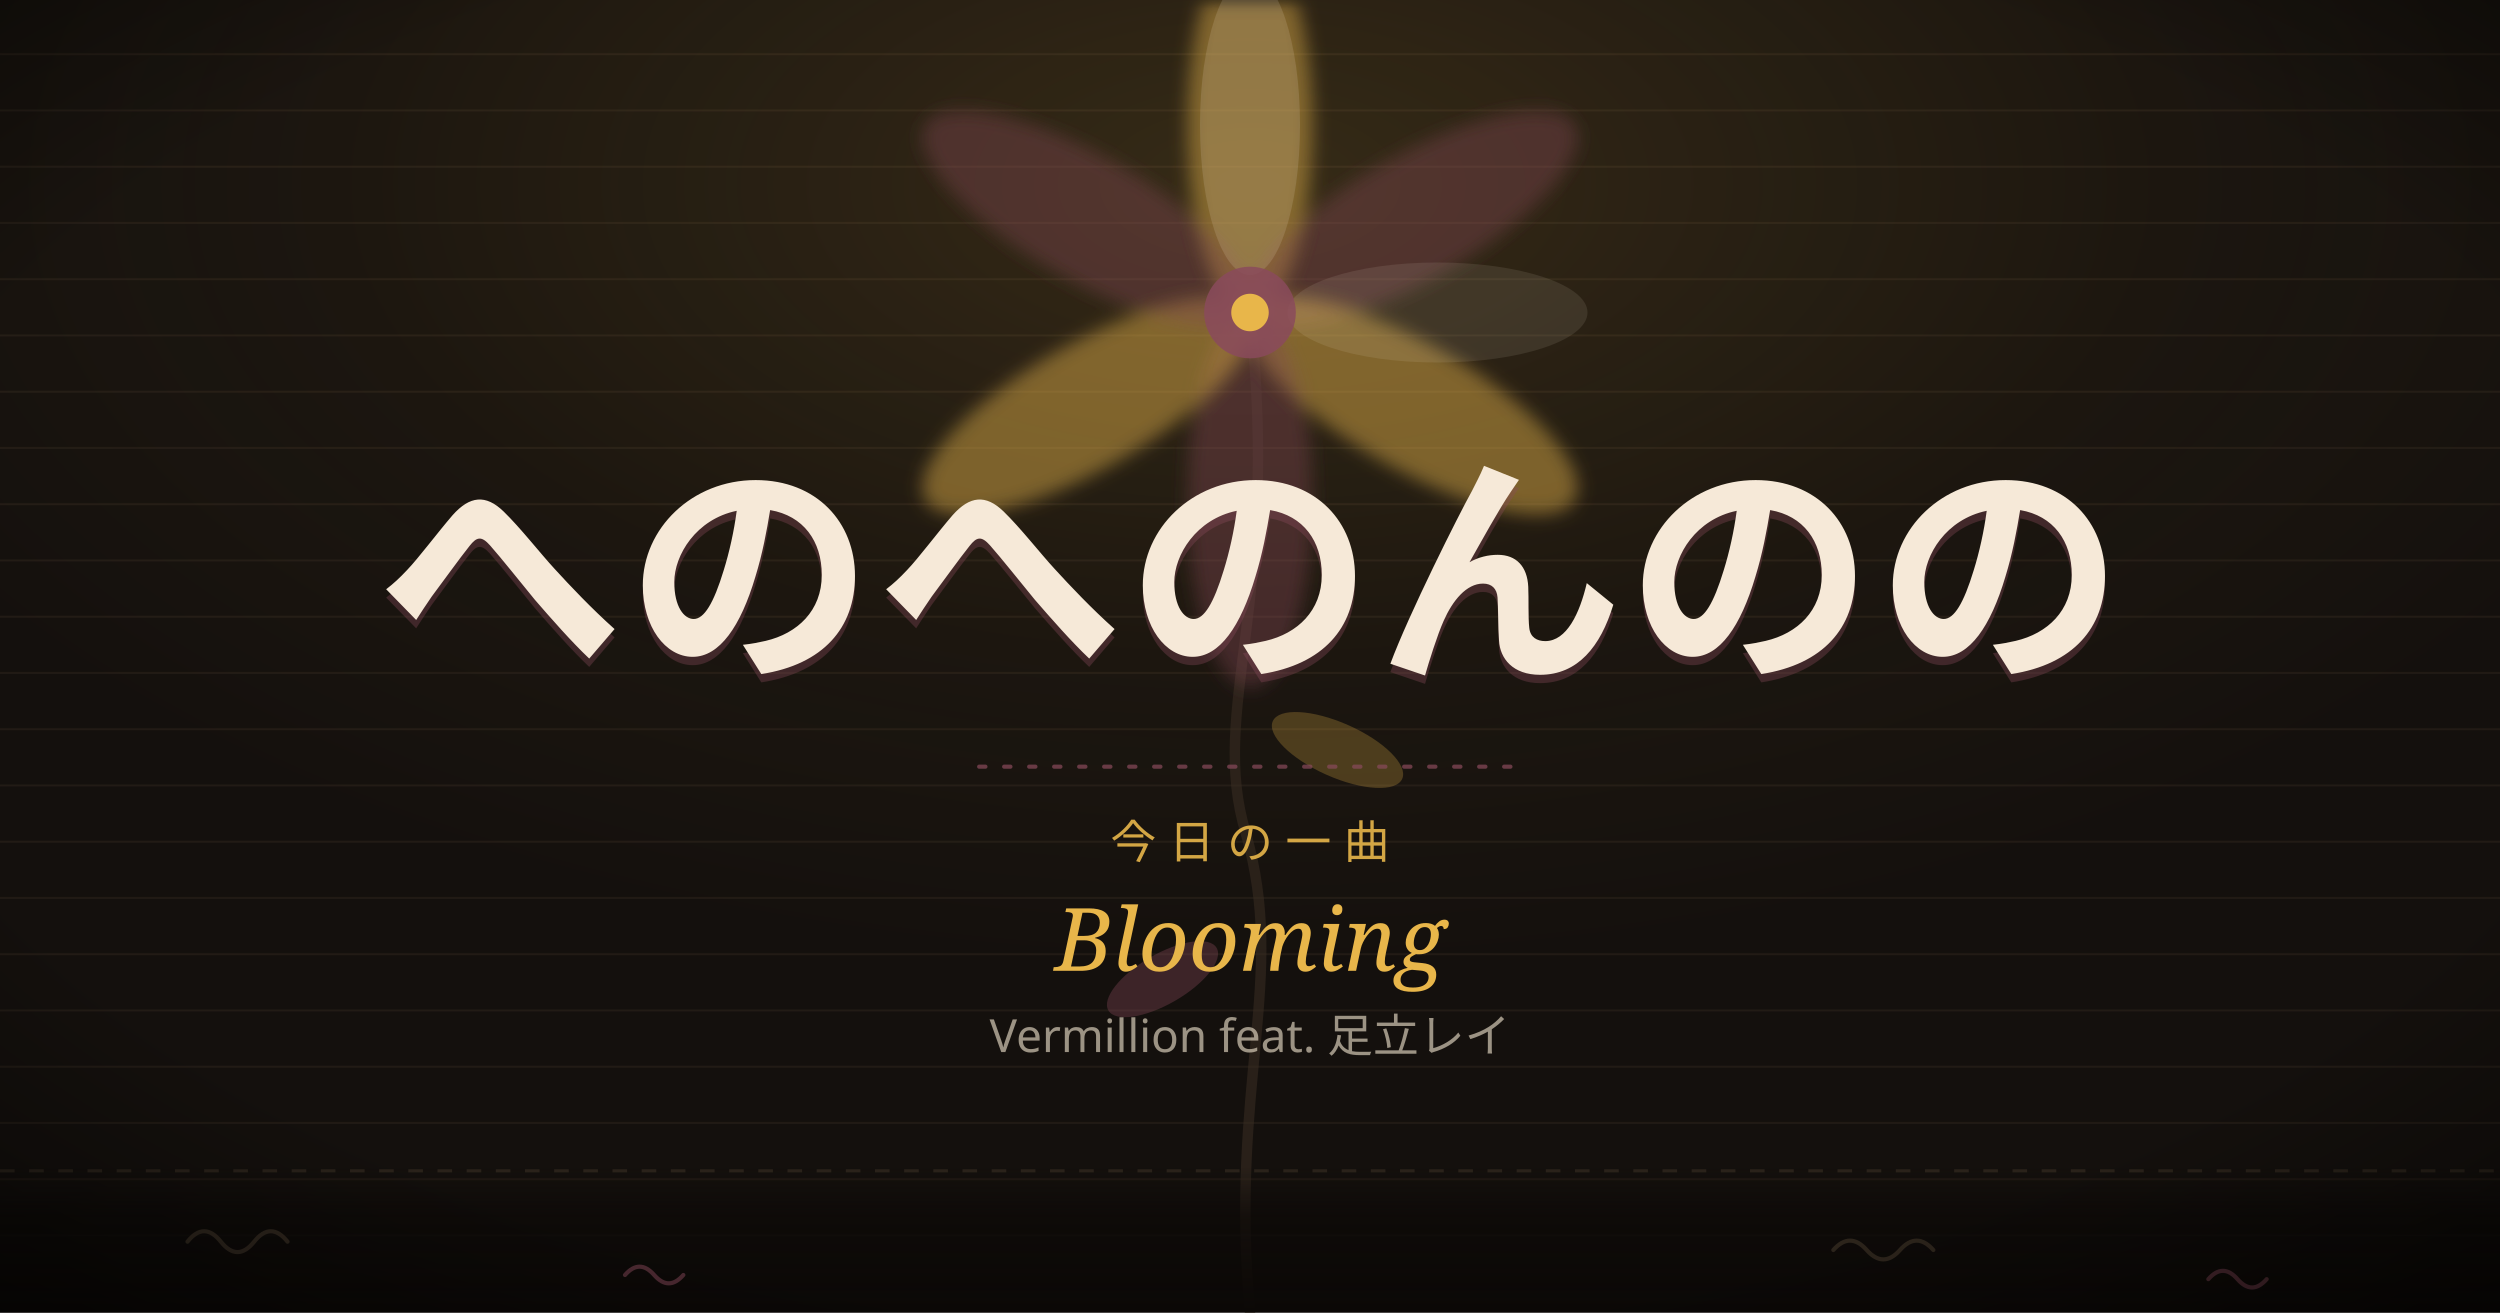
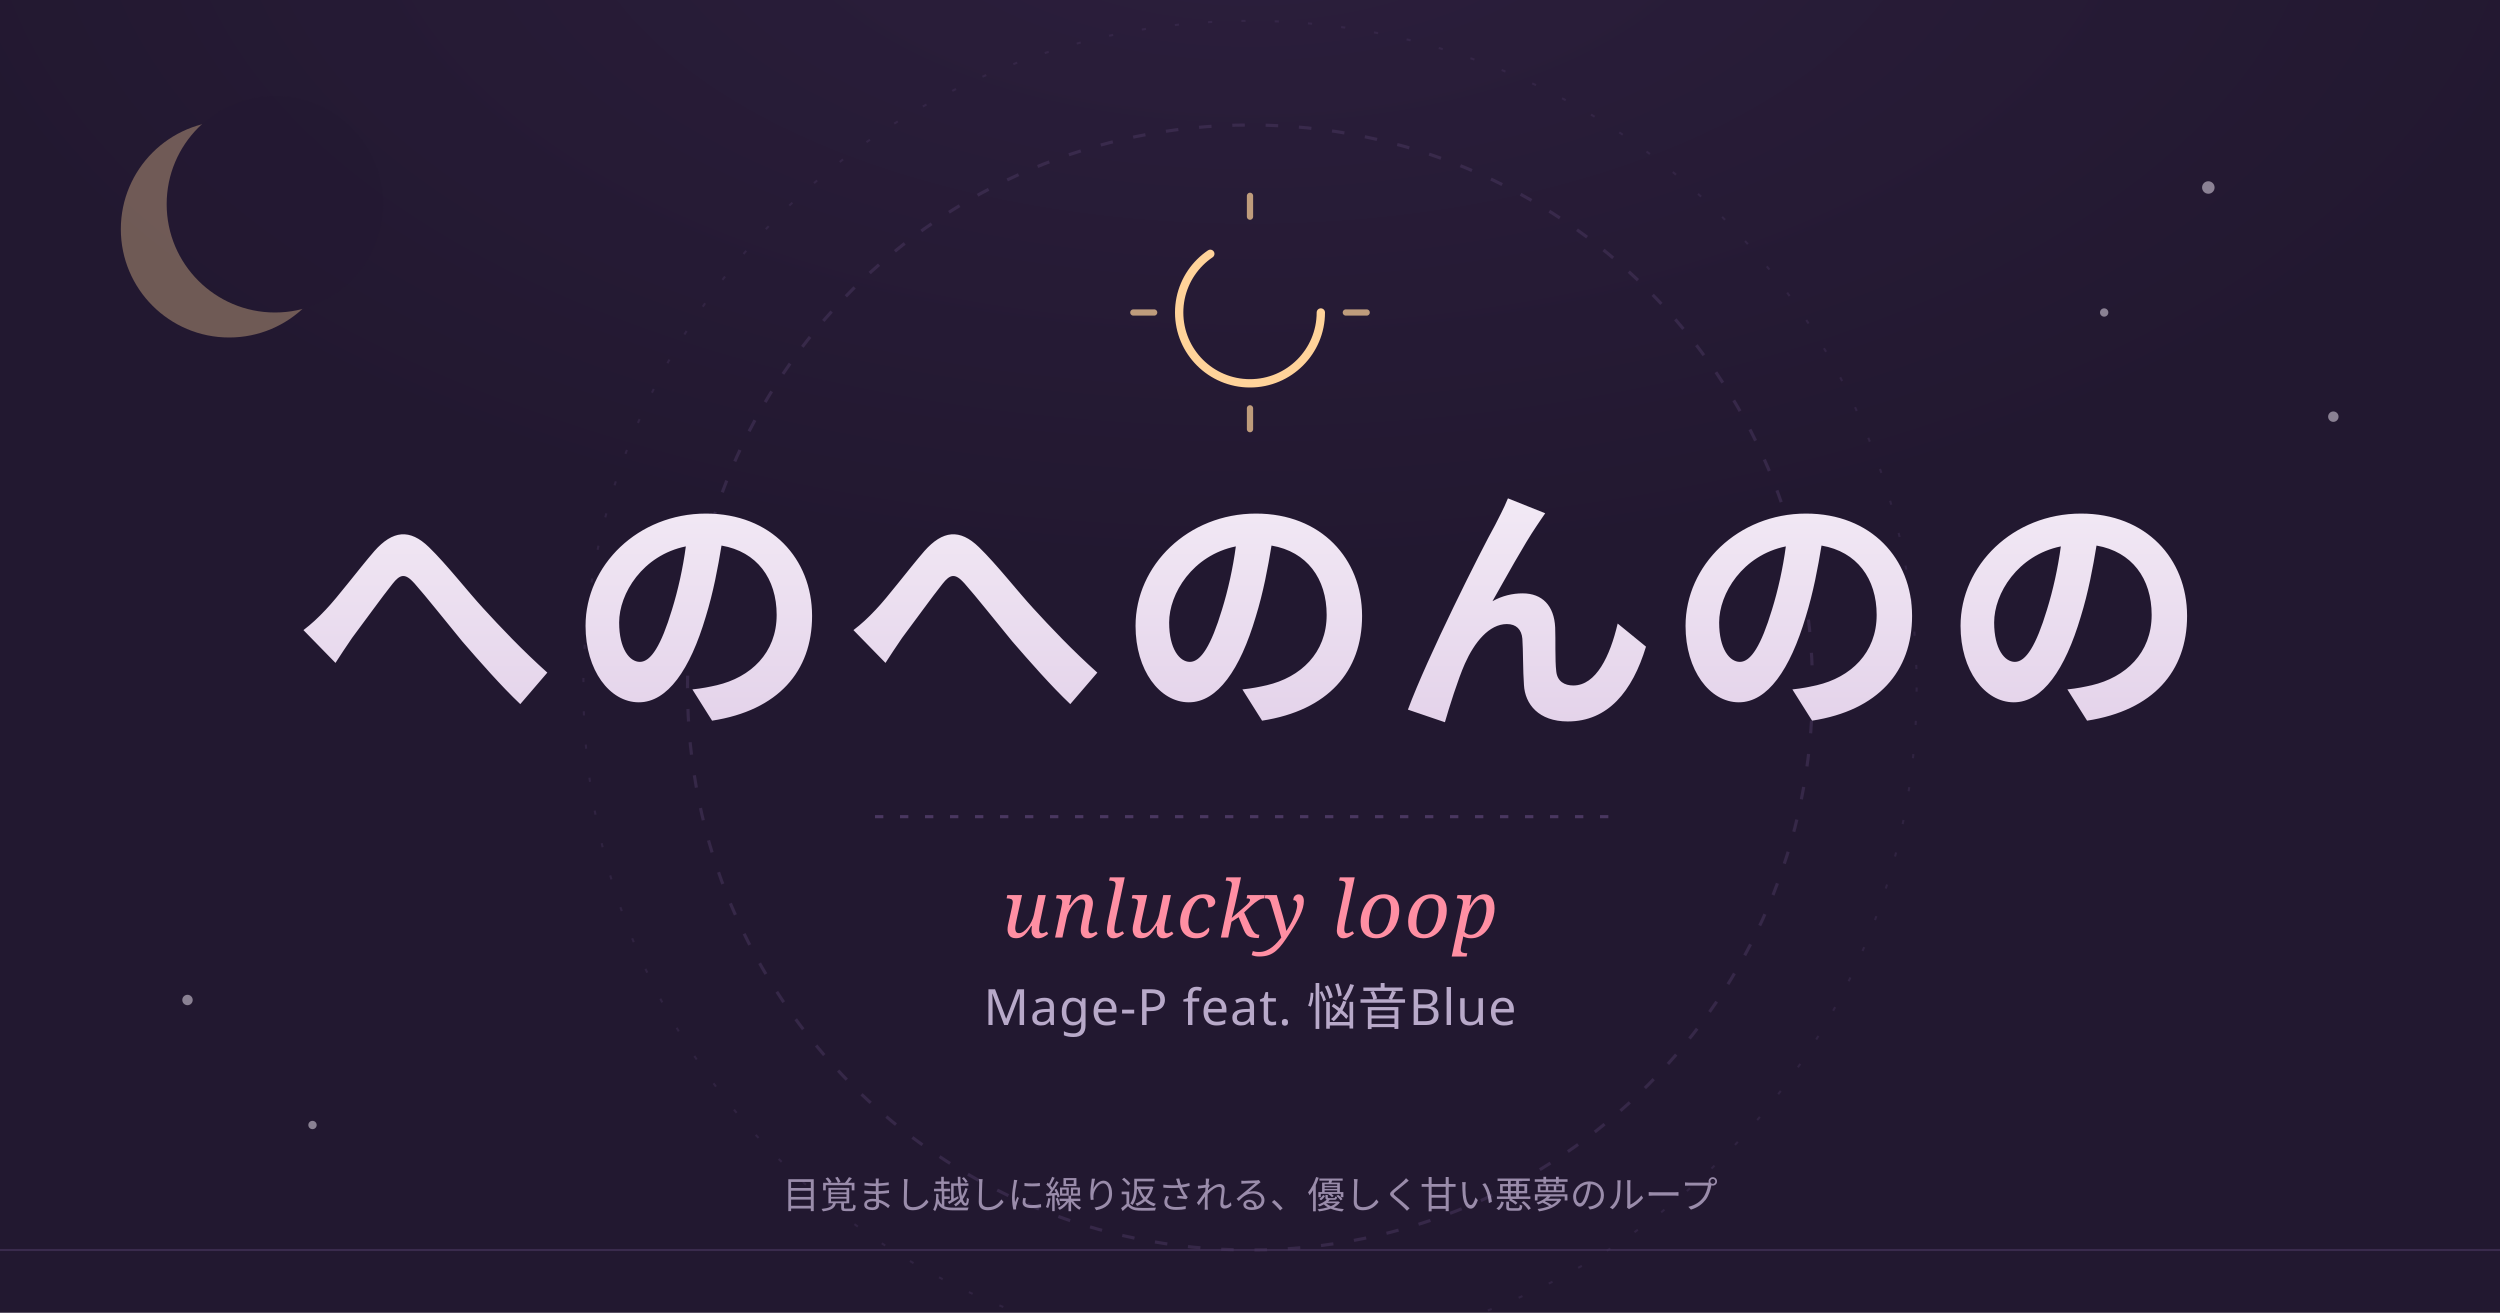
<svg xmlns="http://www.w3.org/2000/svg" width="1200" height="630" viewBox="0 0 1200 630">
  <defs>
-     <radialGradient id="glow" cx="50%" cy="14%" r="60%">
-       <stop offset="0%" stop-color="#e8b64a" stop-opacity="0.16" />
-       <stop offset="60%" stop-color="#e8b64a" stop-opacity="0.04" />
-       <stop offset="100%" stop-color="#e8b64a" stop-opacity="0" />
+     <radialGradient id="bgGlow" cx="50%" cy="-10%" r="90%">
+       <stop offset="0%" stop-color="#2c1f3d" />
+       <stop offset="60%" stop-color="#221830" />
+       <stop offset="100%" stop-color="#221830" />
    </radialGradient>
-     <radialGradient id="vignette" cx="50%" cy="46%" r="75%">
-       <stop offset="0%" stop-color="#000000" stop-opacity="0" />
-       <stop offset="72%" stop-color="#000000" stop-opacity="0" />
-       <stop offset="100%" stop-color="#000000" stop-opacity="0.55" />
-     </radialGradient>
-     <linearGradient id="groundGrad" x1="0" y1="0" x2="0" y2="1">
-       <stop offset="0%" stop-color="#0b0806" stop-opacity="0" />
-       <stop offset="35%" stop-color="#0b0806" stop-opacity="0.7" />
-       <stop offset="100%" stop-color="#0b0806" stop-opacity="1" />
+     <linearGradient id="titleFade" x1="0%" y1="0%" x2="0%" y2="100%">
+       <stop offset="0%" stop-color="#f2e9f5" />
+       <stop offset="100%" stop-color="#e4d3ea" />
    </linearGradient>
-     <pattern id="soilLines" width="140" height="27" patternUnits="userSpaceOnUse">
-       <line x1="0" y1="26" x2="140" y2="26" stroke="#3a2f24" stroke-width="1" stroke-opacity="0.35" />
-     </pattern>
-     <filter id="soften" x="-50%" y="-50%" width="200%" height="200%">
-       <feGaussianBlur stdDeviation="4" />
-     </filter>
  </defs>
-   <rect x="0" y="0" width="1200" height="630" fill="#14100d" />
-   <rect x="0" y="0" width="1200" height="630" fill="url(#soilLines)" />
-   <rect x="0" y="0" width="1200" height="630" fill="url(#glow)" />
-   <path d="M 600,630 C 590,520 618,470 598,400 C 580,340 615,290 600,150" fill="none" stroke="#3a2f24" stroke-width="5" stroke-opacity="0.55" stroke-linecap="round" />
-   <ellipse cx="558" cy="470" rx="30" ry="12" fill="#8a4a5c" fill-opacity="0.35" transform="rotate(-30 558 470)" />
-   <ellipse cx="642" cy="360" rx="34" ry="13" fill="#e8b64a" fill-opacity="0.25" transform="rotate(24 642 360)" />
-   <g filter="url(#soften)" opacity="0.9">
-     <g>
-       <ellipse cx="600" cy="60" rx="30" ry="90" fill="#e8b64a" fill-opacity="0.5" />
-       <ellipse cx="600" cy="60" rx="30" ry="90" fill="#8a4a5c" fill-opacity="0.4" transform="rotate(60 600 150)" />
-       <ellipse cx="600" cy="60" rx="30" ry="90" fill="#e8b64a" fill-opacity="0.5" transform="rotate(120 600 150)" />
-       <ellipse cx="600" cy="60" rx="30" ry="90" fill="#8a4a5c" fill-opacity="0.4" transform="rotate(180 600 150)" />
-       <ellipse cx="600" cy="60" rx="30" ry="90" fill="#e8b64a" fill-opacity="0.5" transform="rotate(240 600 150)" />
-       <ellipse cx="600" cy="60" rx="30" ry="90" fill="#8a4a5c" fill-opacity="0.4" transform="rotate(300 600 150)" />
-     </g>
+   <rect x="0" y="0" width="1200" height="630" fill="#221830" />
+   <rect x="0" y="0" width="1200" height="630" fill="url(#bgGlow)" />
+   <g opacity="0.35">
+     <circle cx="110" cy="110" r="52" fill="#ffd39a" />
+     <circle cx="132" cy="98" r="52" fill="#221830" />
  </g>
-   <g>
-     <ellipse cx="600" cy="60" rx="24" ry="72" fill="#f6e9d8" fill-opacity="0.14" />
-     <ellipse cx="600" cy="60" rx="24" ry="72" fill="#f6e9d8" fill-opacity="0.10" transform="rotate(90 600 150)" />
+   <circle cx="600" cy="330" r="270" fill="none" stroke="#4a3760" stroke-width="1.5" stroke-dasharray="6 10" opacity="0.5" />
+   <circle cx="600" cy="330" r="320" fill="none" stroke="#4a3760" stroke-width="1" stroke-dasharray="2 14" opacity="0.35" />
+   <g fill="#f2e9f5" opacity="0.5">
+     <circle cx="1060" cy="90" r="3" />
+     <circle cx="1010" cy="150" r="2" />
+     <circle cx="1120" cy="200" r="2.5" />
+     <circle cx="90" cy="480" r="2.5" />
+     <circle cx="150" cy="540" r="2" />
  </g>
-   <circle cx="600" cy="150" r="22" fill="#8a4a5c" fill-opacity="0.85" />
-   <circle cx="600" cy="150" r="9" fill="#e8b64a" />
-   <text x="600" y="322" text-anchor="middle" font-family="serif" font-weight="600" font-size="118" fill="#8a4a5c" fill-opacity="0.35" letter-spacing="2">へのへのんのの</text>
-   <text x="600" y="318" text-anchor="middle" font-family="serif" font-weight="600" font-size="118" fill="#f6e9d8" letter-spacing="2">へのへのんのの</text>
-   <line x1="470" y1="368" x2="730" y2="368" stroke="#8a4a5c" stroke-width="2" stroke-dasharray="3 9" stroke-opacity="0.7" stroke-linecap="round" />
-   <text x="600" y="412" text-anchor="middle" font-family="sans-serif" font-size="22" fill="#e8b64a" letter-spacing="6" opacity="0.9">今日の一曲</text>
-   <text x="600" y="466" text-anchor="middle" font-family="serif" font-style="italic" font-size="42" fill="#e8b64a">Blooming</text>
-   <text x="600" y="505" text-anchor="middle" font-family="sans-serif" font-size="22" fill="#efe3cd" opacity="0.62">Vermillion feat. 足立レイ</text>
-   <rect x="0" y="560" width="1200" height="70" fill="url(#groundGrad)" />
-   <line x1="0" y1="562" x2="1200" y2="562" stroke="#3a2f24" stroke-width="1.5" stroke-dasharray="7 7" stroke-opacity="0.6" />
-   <path d="M 90,596 q8,-10 16,0 q8,10 16,0 q8,-10 16,0" fill="none" stroke="#3a2f24" stroke-width="2" stroke-opacity="0.75" stroke-linecap="round" />
-   <path d="M 300,612 q7,-8 14,0 q7,8 14,0" fill="none" stroke="#8a4a5c" stroke-width="2" stroke-opacity="0.5" stroke-linecap="round" />
-   <path d="M 880,600 q8,-9 16,0 q8,9 16,0 q8,-9 16,0" fill="none" stroke="#3a2f24" stroke-width="2" stroke-opacity="0.7" stroke-linecap="round" />
-   <path d="M 1060,614 q7,-8 14,0 q7,8 14,0" fill="none" stroke="#8a4a5c" stroke-width="2" stroke-opacity="0.45" stroke-linecap="round" />
-   <rect x="0" y="0" width="1200" height="630" fill="url(#vignette)" />
+   <circle cx="600" cy="150" r="34" fill="none" stroke="#ffd39a" stroke-width="4" stroke-linecap="round" stroke-dasharray="140 214" />
+   <g stroke="#ffd39a" stroke-width="3" stroke-linecap="round" opacity="0.7">
+     <line x1="600" y1="104" x2="600" y2="94" />
+     <line x1="646" y1="150" x2="656" y2="150" />
+     <line x1="600" y1="196" x2="600" y2="206" />
+     <line x1="554" y1="150" x2="544" y2="150" />
+   </g>
+   <text x="600" y="340" text-anchor="middle" font-family="serif" font-size="126" font-weight="700" fill="url(#titleFade)" letter-spacing="6">
+     へのへのんのの
+   </text>
+   <line x1="420" y1="392" x2="780" y2="392" stroke="#4a3760" stroke-width="1.5" stroke-dasharray="4 8" />
+   <text x="600" y="450" text-anchor="middle" font-family="serif" font-size="38" font-style="italic" fill="#ff8fa3" letter-spacing="1">
+     unlucky loop
+   </text>
+   <text x="600" y="492" text-anchor="middle" font-family="sans-serif" font-size="24" fill="#b8a9c9" letter-spacing="0.5">
+     Mage-P feat. 悩音Blue
+   </text>
+   <line x1="0" y1="600" x2="1200" y2="600" stroke="#4a3760" stroke-width="1" opacity="0.6" />
+   <text x="600" y="580" text-anchor="middle" font-family="sans-serif" font-size="18" fill="#b8a9c9" opacity="0.8">
+     目覚まし越しに繰り返される、優しく甘い悪夢のループ
+   </text>
</svg>
